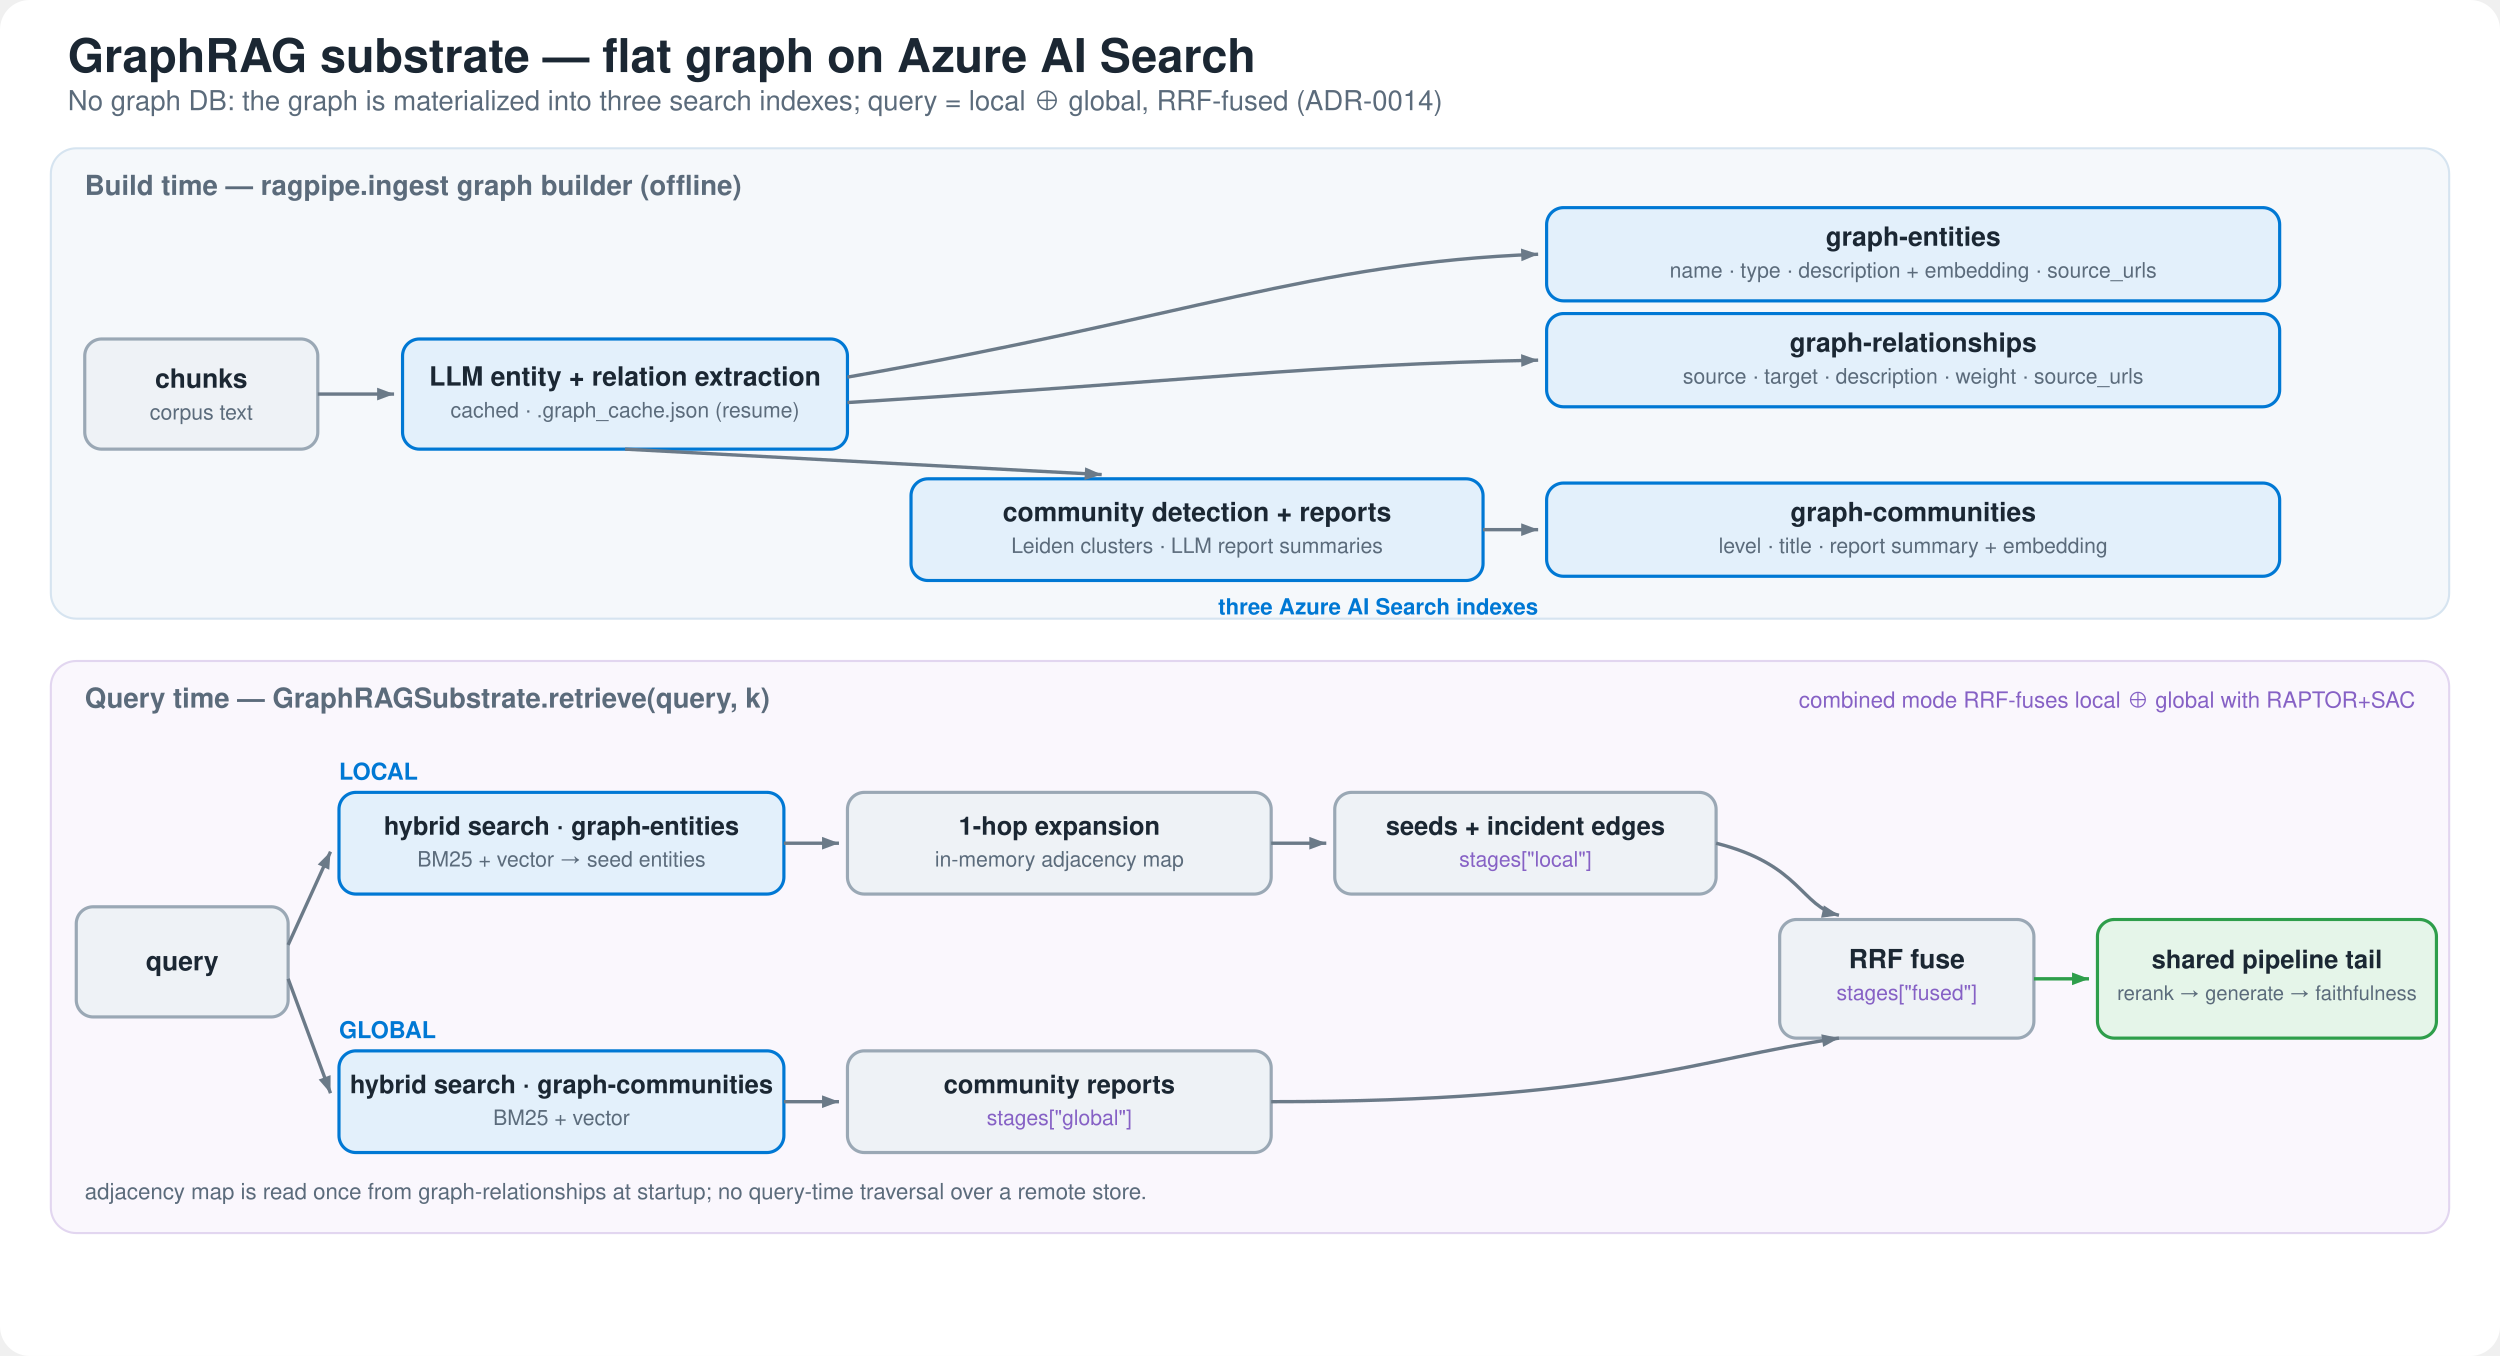
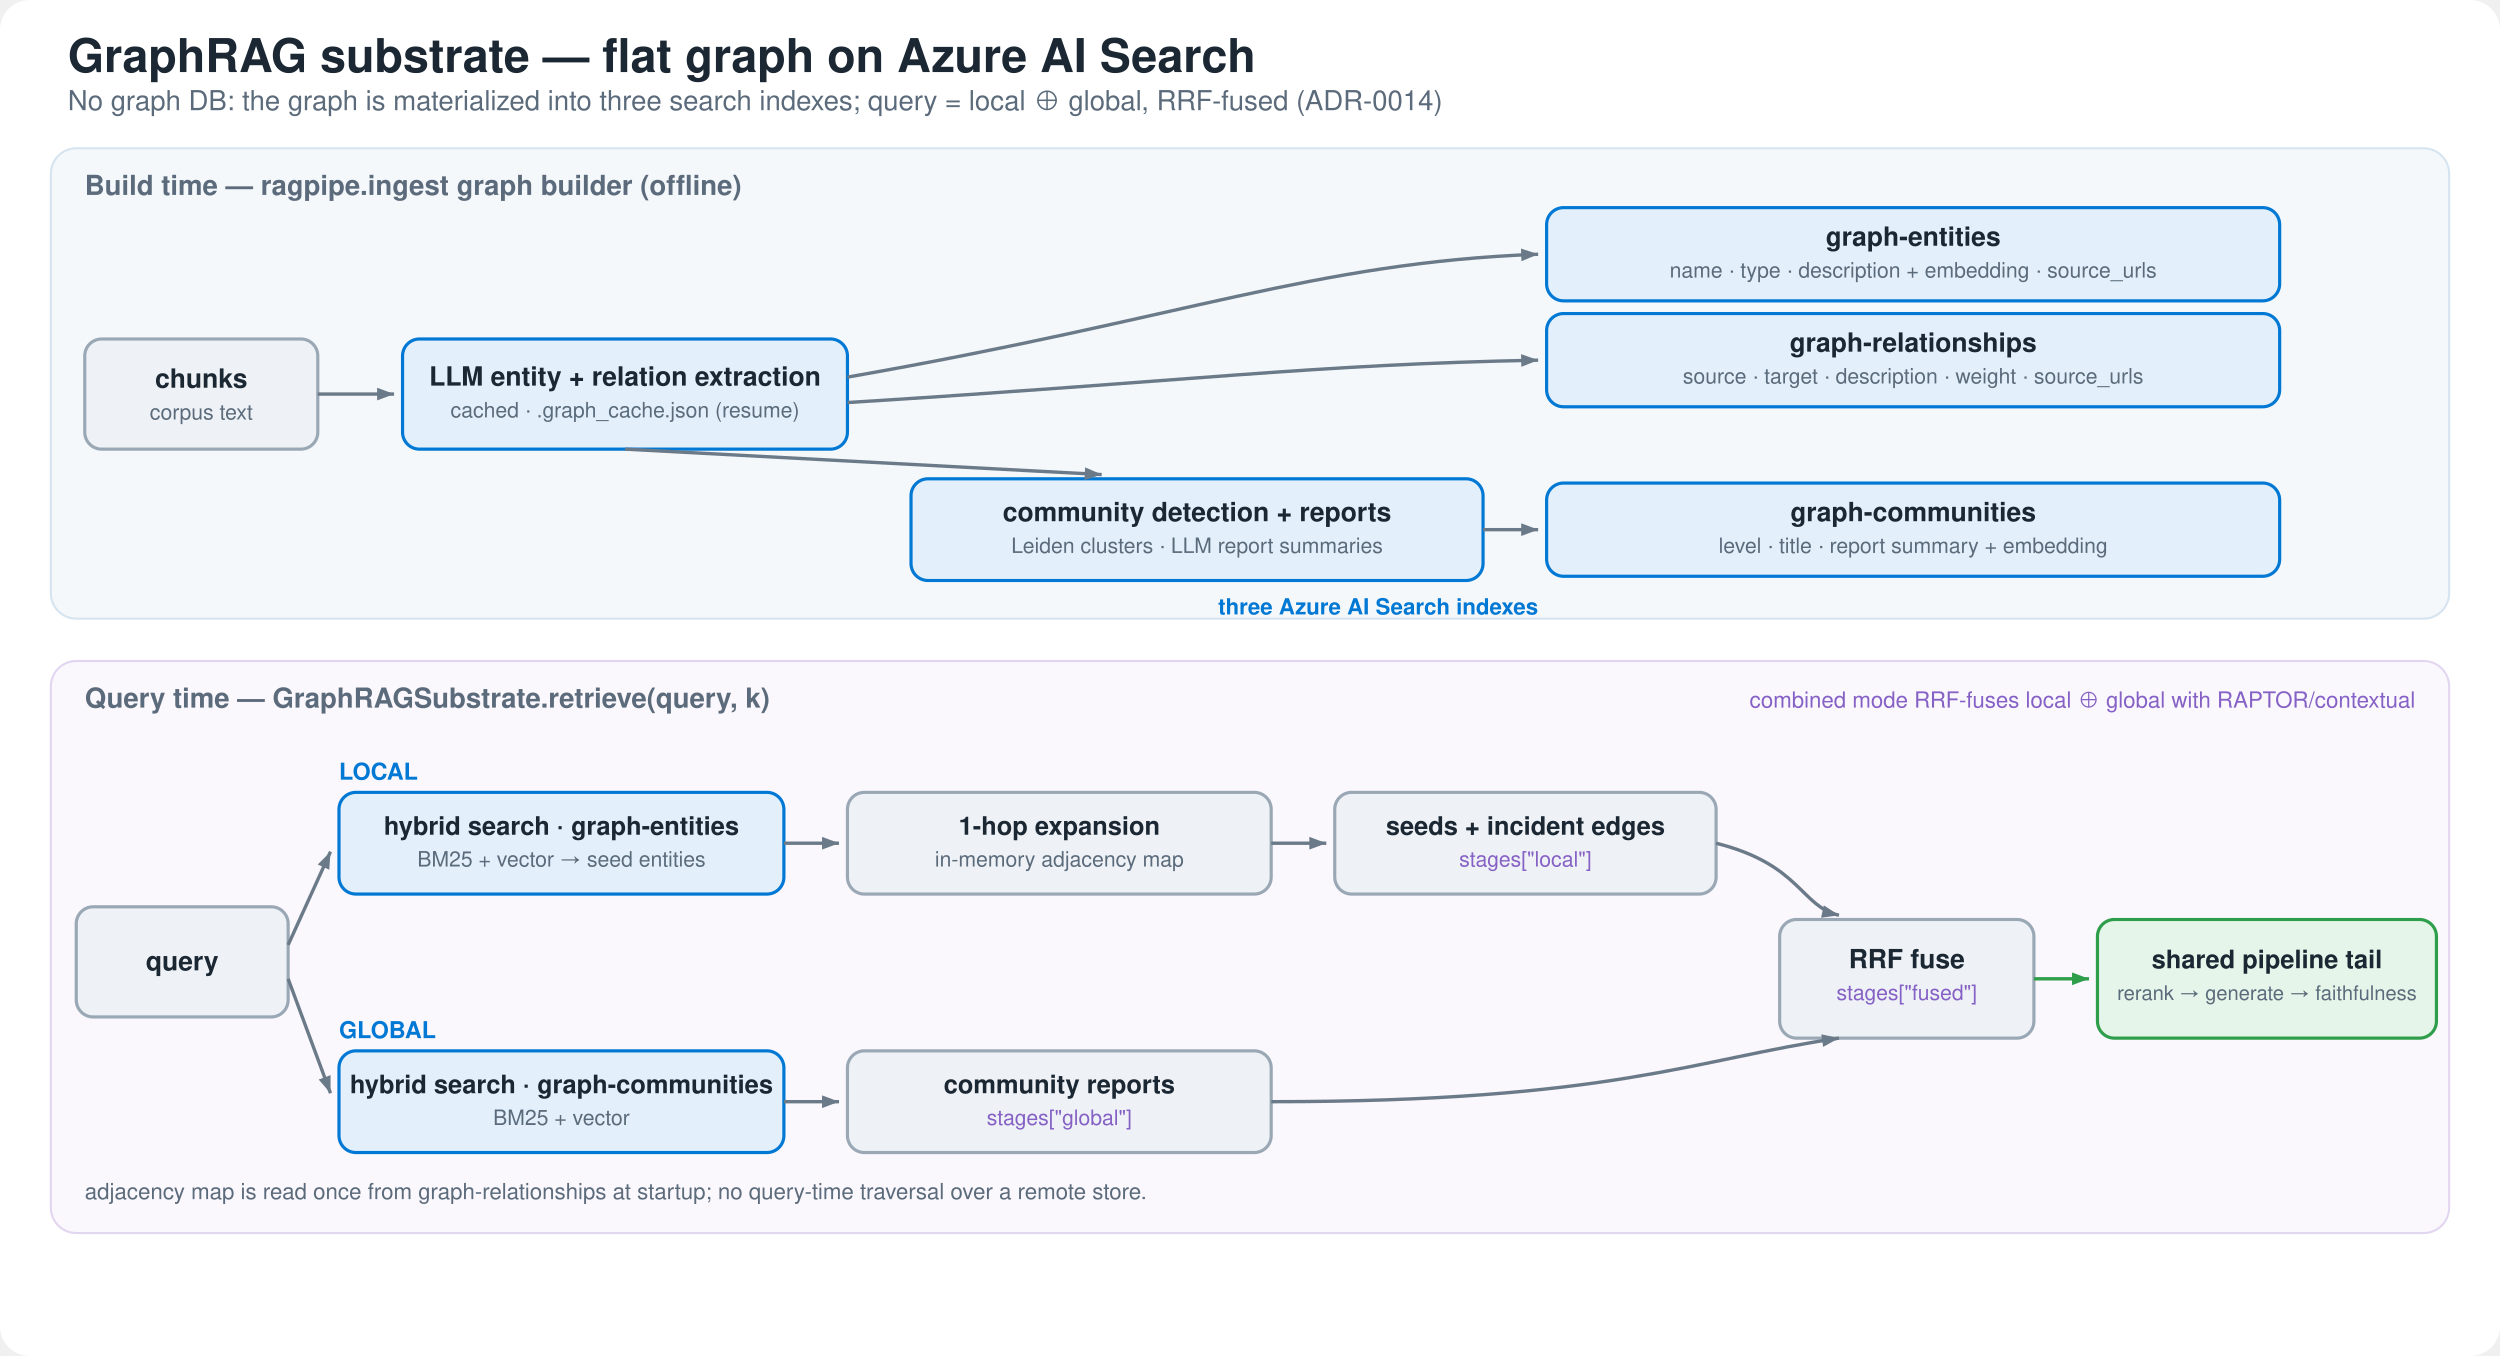
<svg xmlns="http://www.w3.org/2000/svg" viewBox="0 0 1180 640" font-family="-apple-system, Segoe UI, Helvetica, Arial, sans-serif">
  <defs>
    <marker id="arrow" markerWidth="10" markerHeight="10" refX="8" refY="3" orient="auto" markerUnits="userSpaceOnUse">
      <path d="M0,0 L8,3 L0,6 Z" fill="#6B7A88" />
    </marker>
    <marker id="arrowAz" markerWidth="10" markerHeight="10" refX="8" refY="3" orient="auto" markerUnits="userSpaceOnUse">
      <path d="M0,0 L8,3 L0,6 Z" fill="#0078D4" />
    </marker>
    <marker id="arrowTeal" markerWidth="10" markerHeight="10" refX="8" refY="3" orient="auto" markerUnits="userSpaceOnUse">
      <path d="M0,0 L8,3 L0,6 Z" fill="#2E9E4B" />
    </marker>
  </defs>
  <rect x="0" y="0" width="1180" height="640" rx="14" fill="#FFFFFF" />
  <text x="32" y="34" font-size="22" font-weight="700" fill="#1B2733">GraphRAG substrate — flat graph on Azure AI Search</text>
  <text x="32" y="52" font-size="13" fill="#5B6B7B">No graph DB: the graph is materialized into three search indexes; query = local ⊕ global, RRF-fused (ADR-0014)</text>
  <rect x="24" y="70" width="1132" height="222" rx="12" fill="#F5F8FB" stroke="#D6E4F0" />
  <text x="40" y="92" font-size="13" font-weight="700" fill="#5B6B7B">Build time — ragpipe.ingest graph builder (offline)</text>
  <g>
    <rect x="40" y="160" width="110" height="52" rx="8" fill="#EEF2F6" stroke="#9AA8B5" stroke-width="1.5" />
    <text x="95" y="183" text-anchor="middle" font-size="12.5" font-weight="600" fill="#1B2733">chunks</text>
    <text x="95" y="198" text-anchor="middle" font-size="10" fill="#5B6B7B">corpus text</text>
  </g>
  <g>
    <rect x="190" y="160" width="210" height="52" rx="8" fill="#E3F0FB" stroke="#0078D4" stroke-width="1.5" />
    <text x="295" y="182" text-anchor="middle" font-size="12.5" font-weight="600" fill="#1B2733">LLM entity + relation extraction</text>
    <text x="295" y="197" text-anchor="middle" font-size="10" fill="#5B6B7B">cached · .graph_cache.json (resume)</text>
  </g>
  <g>
    <rect x="430" y="226" width="270" height="48" rx="8" fill="#E3F0FB" stroke="#0078D4" stroke-width="1.5" />
    <text x="565" y="246" text-anchor="middle" font-size="12.5" font-weight="600" fill="#1B2733">community detection + reports</text>
    <text x="565" y="261" text-anchor="middle" font-size="10" fill="#5B6B7B">Leiden clusters · LLM report summaries</text>
  </g>
  <g>
    <rect x="730" y="98" width="346" height="44" rx="8" fill="#E3F0FB" stroke="#0078D4" stroke-width="1.5" />
    <text x="903" y="116" text-anchor="middle" font-size="12.5" font-weight="600" fill="#1B2733">graph-entities</text>
    <text x="903" y="131" text-anchor="middle" font-size="10" fill="#5B6B7B">name · type · description + embedding · source_urls</text>
  </g>
  <g>
    <rect x="730" y="148" width="346" height="44" rx="8" fill="#E3F0FB" stroke="#0078D4" stroke-width="1.5" />
    <text x="903" y="166" text-anchor="middle" font-size="12.5" font-weight="600" fill="#1B2733">graph-relationships</text>
    <text x="903" y="181" text-anchor="middle" font-size="10" fill="#5B6B7B">source · target · description · weight · source_urls</text>
  </g>
  <g>
    <rect x="730" y="228" width="346" height="44" rx="8" fill="#E3F0FB" stroke="#0078D4" stroke-width="1.5" />
    <text x="903" y="246" text-anchor="middle" font-size="12.5" font-weight="600" fill="#1B2733">graph-communities</text>
    <text x="903" y="261" text-anchor="middle" font-size="10" fill="#5B6B7B">level · title · report summary + embedding</text>
  </g>
  <text x="726" y="290" text-anchor="end" font-size="10.5" font-weight="600" fill="#0078D4">three Azure AI Search indexes</text>
  <path d="M150,186 L186,186" stroke="#6B7A88" stroke-width="1.6" fill="none" marker-end="url(#arrow)" />
  <path d="M400,178 C 560,150 620,124 726,120" stroke="#6B7A88" stroke-width="1.6" fill="none" marker-end="url(#arrow)" />
  <path d="M400,190 C 560,180 620,172 726,170" stroke="#6B7A88" stroke-width="1.6" fill="none" marker-end="url(#arrow)" />
  <path d="M295,212 L520,224" stroke="#6B7A88" stroke-width="1.6" fill="none" marker-end="url(#arrow)" />
  <path d="M700,250 L726,250" stroke="#6B7A88" stroke-width="1.6" fill="none" marker-end="url(#arrow)" />
  <rect x="24" y="312" width="1132" height="270" rx="12" fill="#FAF7FD" stroke="#E2D6F0" />
  <text x="40" y="334" font-size="13" font-weight="700" fill="#5B6B7B">Query time — GraphRAGSubstrate.retrieve(query, k)</text>
-   <text x="1140" y="334" text-anchor="end" font-size="10.5" fill="#8661C5">combined mode RRF-fuses local ⊕ global with RAPTOR+SAC</text>
+   <text x="1140" y="334" text-anchor="end" font-size="10.5" fill="#8661C5">combined mode RRF-fuses local ⊕ global with RAPTOR/contextual</text>
  <g>
    <rect x="36" y="428" width="100" height="52" rx="8" fill="#EEF2F6" stroke="#9AA8B5" stroke-width="1.5" />
    <text x="86" y="458" text-anchor="middle" font-size="12.5" font-weight="600" fill="#1B2733">query</text>
  </g>
  <text x="160" y="368" font-size="11" font-weight="700" fill="#0078D4">LOCAL</text>
  <g>
    <rect x="160" y="374" width="210" height="48" rx="8" fill="#E3F0FB" stroke="#0078D4" stroke-width="1.5" />
    <text x="265" y="394" text-anchor="middle" font-size="12" font-weight="600" fill="#1B2733">hybrid search · graph-entities</text>
    <text x="265" y="409" text-anchor="middle" font-size="10" fill="#5B6B7B">BM25 + vector → seed entities</text>
  </g>
  <g>
    <rect x="400" y="374" width="200" height="48" rx="8" fill="#EEF2F6" stroke="#9AA8B5" stroke-width="1.5" />
    <text x="500" y="394" text-anchor="middle" font-size="12" font-weight="600" fill="#1B2733">1-hop expansion</text>
    <text x="500" y="409" text-anchor="middle" font-size="10" fill="#5B6B7B">in-memory adjacency map</text>
  </g>
  <g>
    <rect x="630" y="374" width="180" height="48" rx="8" fill="#EEF2F6" stroke="#9AA8B5" stroke-width="1.5" />
    <text x="720" y="394" text-anchor="middle" font-size="12" font-weight="600" fill="#1B2733">seeds + incident edges</text>
    <text x="720" y="409" text-anchor="middle" font-size="10" fill="#8661C5">stages["local"]</text>
  </g>
  <text x="160" y="490" font-size="11" font-weight="700" fill="#0078D4">GLOBAL</text>
  <g>
    <rect x="160" y="496" width="210" height="48" rx="8" fill="#E3F0FB" stroke="#0078D4" stroke-width="1.5" />
    <text x="265" y="516" text-anchor="middle" font-size="12" font-weight="600" fill="#1B2733">hybrid search · graph-communities</text>
    <text x="265" y="531" text-anchor="middle" font-size="10" fill="#5B6B7B">BM25 + vector</text>
  </g>
  <g>
    <rect x="400" y="496" width="200" height="48" rx="8" fill="#EEF2F6" stroke="#9AA8B5" stroke-width="1.5" />
    <text x="500" y="516" text-anchor="middle" font-size="12" font-weight="600" fill="#1B2733">community reports</text>
    <text x="500" y="531" text-anchor="middle" font-size="10" fill="#8661C5">stages["global"]</text>
  </g>
  <g>
    <rect x="840" y="434" width="120" height="56" rx="8" fill="#EEF2F6" stroke="#9AA8B5" stroke-width="1.5" />
    <text x="900" y="457" text-anchor="middle" font-size="12.5" font-weight="600" fill="#1B2733">RRF fuse</text>
    <text x="900" y="472" text-anchor="middle" font-size="10" fill="#8661C5">stages["fused"]</text>
  </g>
  <g>
    <rect x="990" y="434" width="160" height="56" rx="8" fill="#E5F5E9" stroke="#2E9E4B" stroke-width="1.5" />
    <text x="1070" y="457" text-anchor="middle" font-size="12" font-weight="600" fill="#1B2733">shared pipeline tail</text>
    <text x="1070" y="472" text-anchor="middle" font-size="9.5" fill="#5B6B7B">rerank → generate → faithfulness</text>
  </g>
  <path d="M136,446 L156,402" stroke="#6B7A88" stroke-width="1.6" fill="none" marker-end="url(#arrow)" />
  <path d="M136,462 L156,516" stroke="#6B7A88" stroke-width="1.6" fill="none" marker-end="url(#arrow)" />
  <path d="M370,398 L396,398" stroke="#6B7A88" stroke-width="1.6" fill="none" marker-end="url(#arrow)" />
  <path d="M600,398 L626,398" stroke="#6B7A88" stroke-width="1.6" fill="none" marker-end="url(#arrow)" />
  <path d="M370,520 L396,520" stroke="#6B7A88" stroke-width="1.6" fill="none" marker-end="url(#arrow)" />
  <path d="M810,398 C 850,408 850,428 868,432" stroke="#6B7A88" stroke-width="1.6" fill="none" marker-end="url(#arrow)" />
  <path d="M600,520 C 760,520 800,500 868,490" stroke="#6B7A88" stroke-width="1.6" fill="none" marker-end="url(#arrow)" />
  <path d="M960,462 L986,462" stroke="#2E9E4B" stroke-width="1.6" fill="none" marker-end="url(#arrowTeal)" />
  <text x="40" y="566" font-size="10.5" fill="#5B6B7B">adjacency map is read once from graph-relationships at startup; no query-time traversal over a remote store.</text>
</svg>
